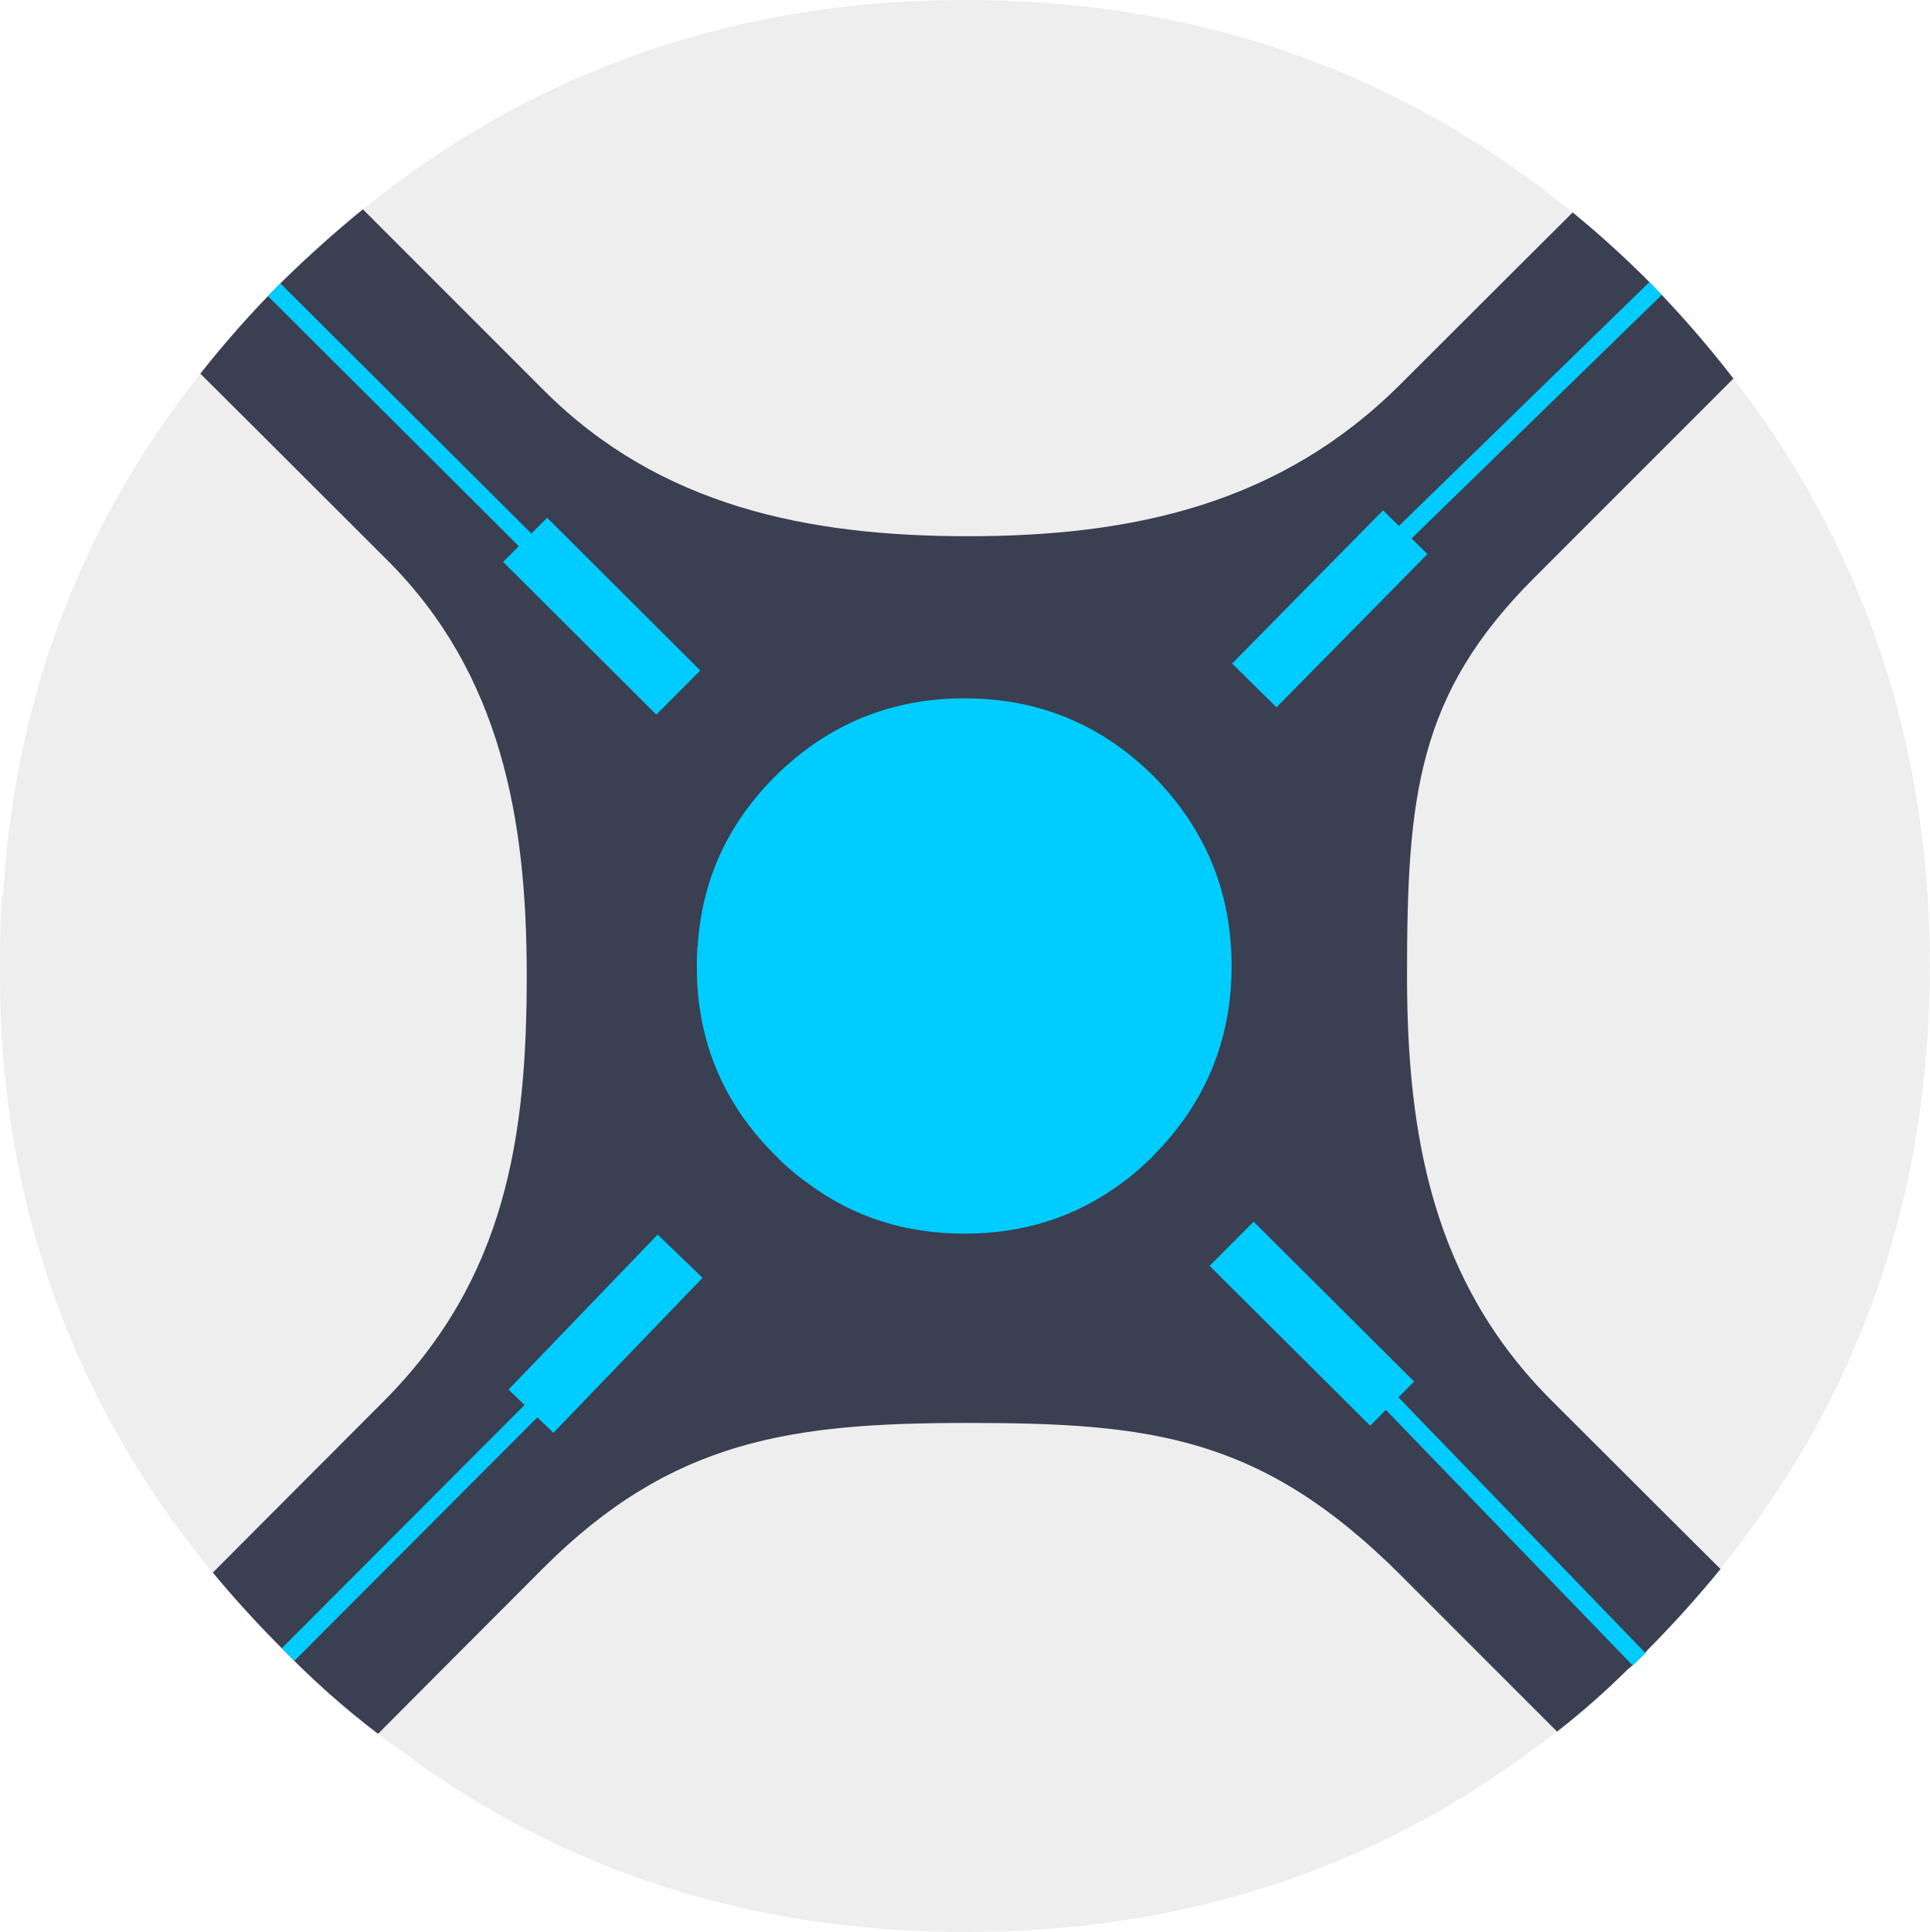
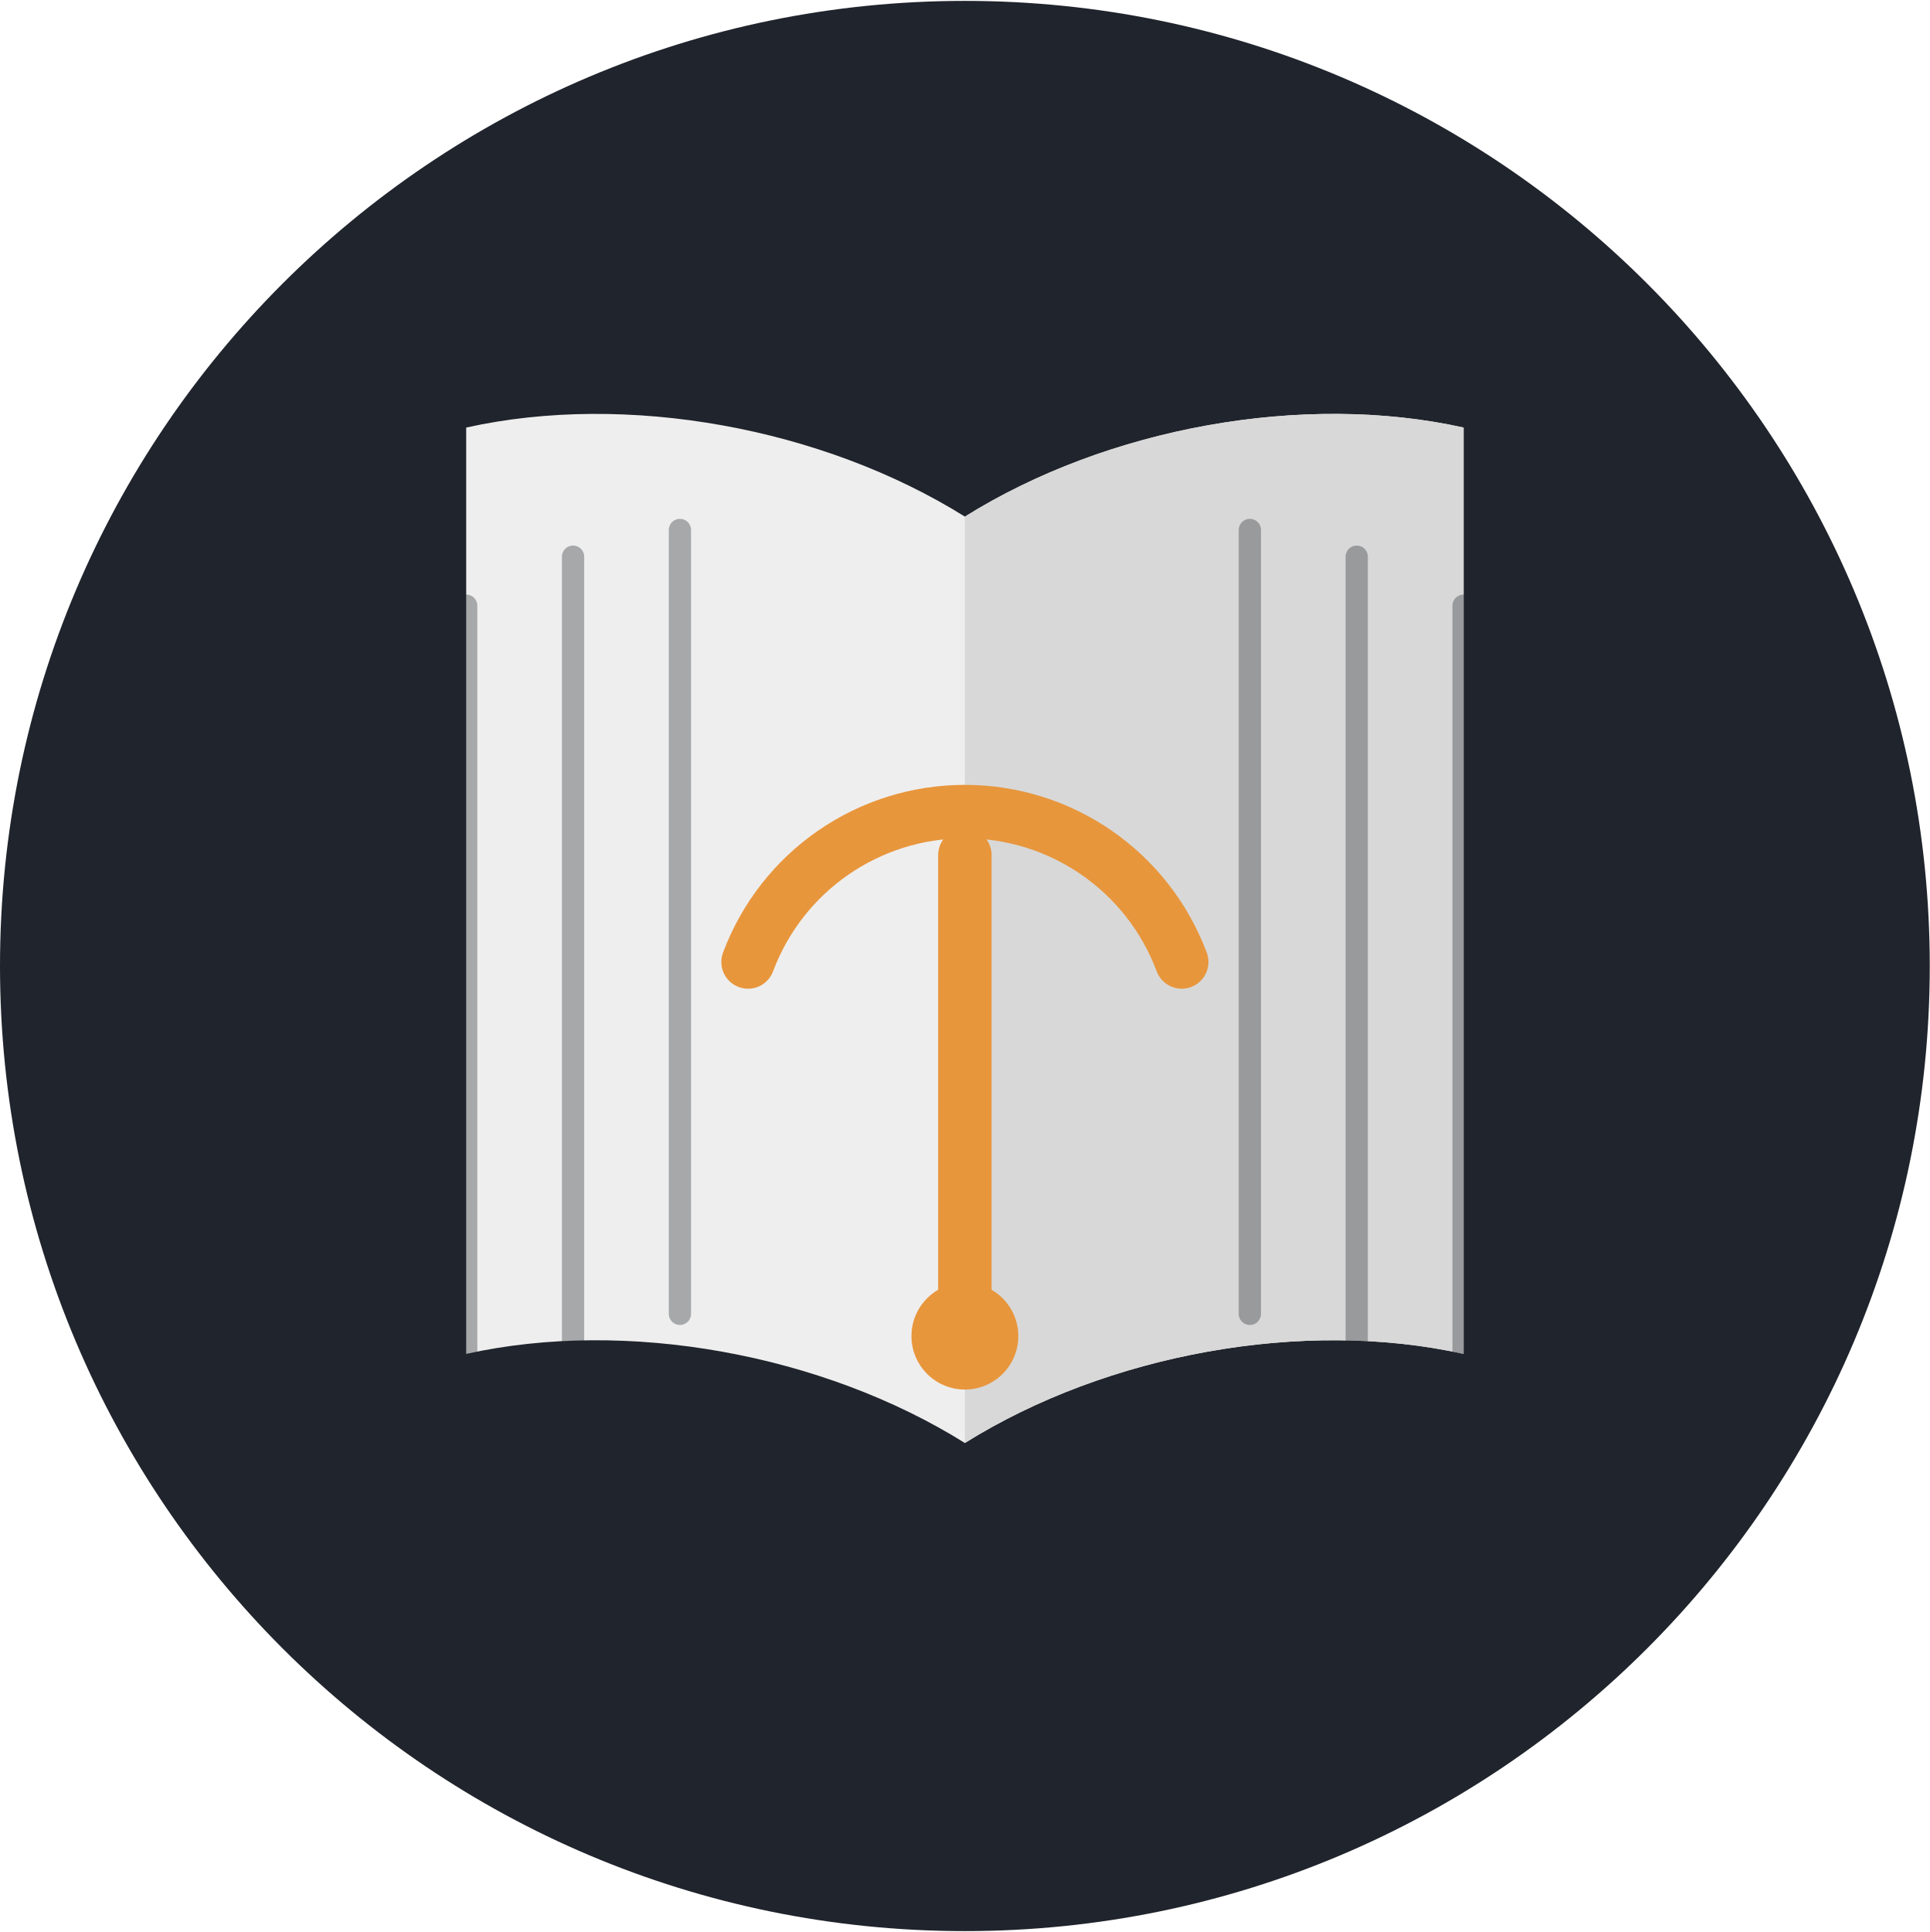
<svg xmlns="http://www.w3.org/2000/svg" height="216.9" viewBox="0 0 216.7 216.9" width="216.7">
-   <path clip-rule="evenodd" d="M216.7 108.45c0 29.833-10.533 55.4-31.6 76.7-.7.833-1.483 1.6-2.35 2.3-3.466 3.4-7.133 6.484-11 9.25-18.267 13.467-39.367 20.2-63.3 20.2-23.967 0-45.033-6.733-63.2-20.2-4.8-3.4-9.3-7.25-13.5-11.55-16.367-16.266-26.417-35.167-30.15-56.7-.733-4.2-1.217-8.467-1.45-12.8-.1-2.4-.15-4.8-.15-7.2 0-2.533.05-4.95.15-7.25 0-.233.066-.467.2-.7 1.567-26.6 12.033-49.583 31.4-68.95C53.05 10.517 78.617 0 108.45 0c29.933 0 55.484 10.517 76.65 31.55 21.067 21.433 31.6 47.067 31.6 76.9z" fill="#EEE" fill-rule="evenodd" />
-   <path clip-rule="evenodd" d="M194.65 42.5l-22.4 22.4C159.152 77.998 158 89.4 158 109.5c0 17.934 2.852 34.352 16.2 47.7 9.746 9.746 19 18.95 19 18.95-2.5 3.067-5.2 6.067-8.1 9-.7.833-1.483 1.6-2.35 2.3-2.533 2.5-5.167 4.817-7.9 6.95l-17.55-17.55c-15.598-15.6-27.996-17.1-48.6-17.1-19.77 0-33.223 1.822-47.7 16.3-8.647 8.647-18.55 18.6-18.55 18.6-3.767-2.867-7.333-6.034-10.7-9.5-2.8-2.8-5.417-5.667-7.85-8.6 0 0 9.798-9.848 19.15-19.2 13.852-13.853 16.1-29.916 16.1-47.85 0-17.5-2.874-33.823-15.6-46.55-8.835-8.836-21.05-21-21.05-21 2.833-3.6 5.917-7.067 9.25-10.4 2.934-2.867 5.934-5.55 9-8.05L61.1 43.85C74.102 56.852 90.767 60.2 108.7 60.2c18.467 0 35.077-3.577 48.6-17.1 8.32-8.32 19.3-19.25 19.3-19.25 2.9 2.367 5.733 4.933 8.5 7.7 3.467 3.533 6.65 7.183 9.55 10.95z" fill="#3A3F51" fill-rule="evenodd" />
-   <g clip-rule="evenodd">
-     <path d="M78.7 114c-.2-1.167-.332-2.35-.4-3.55-.032-.667-.05-1.333-.05-2 0-.7.018-1.367.05-2 0-.067.018-.133.05-.2.435-7.367 3.334-13.733 8.7-19.1 5.9-5.833 12.984-8.75 21.25-8.75 8.3 0 15.384 2.917 21.25 8.75 5.834 5.934 8.75 13.033 8.75 21.3 0 8.267-2.916 15.35-8.75 21.25-.2.233-.416.45-.65.65-.966.933-1.982 1.783-3.05 2.55-5.065 3.733-10.916 5.6-17.55 5.6s-12.466-1.866-17.5-5.6c-1.332-.934-2.582-2-3.75-3.2-4.532-4.5-7.316-9.734-8.35-15.7z" fill="#0CF" fill-rule="evenodd" />
-     <path d="M157.8 59.75l-15 14.65M30.785 32.526L71.65 73.25m84.6 84.25l27.808 28.78m1.855-153.894L157.8 59.75m-125.45 126l27.35-27.4" fill="none" stroke="#0CF" stroke-miterlimit="1" stroke-width="2" />
-     <path d="M157.8 59.75l-16.95 17.2M58.97 60.604l17.2 17.15M59.623 158.43l16.75-17.4m61.928-1.396l18.028 17.945" fill="none" stroke="#0CF" stroke-miterlimit="1" stroke-width="7" />
-   </g>
+   <circle cx="108.35" cy="108.45" r="108.35" fill="#20242c" />
+   <path d="M108.35 58c-16-10-38-14-56-10v104c18-4 40 0 56 10 16-10 38-14 56-10V48c-18-4-40 0-56 10z" fill="#eee" />
+   <path d="M108.35 58v104c16-10 38-14 56-10V48c-18-4-40 0-56 10z" fill="#d8d8d8" />
+   <path d="M52.35 68v88M64.35 62.5v88M76.35 59.5v88" stroke="#20242c" stroke-width="2.5" stroke-linecap="round" opacity="0.35" />
+   <path d="M164.35 68v88M152.35 62.5v88M140.35 59.5v88" stroke="#20242c" stroke-width="2.5" stroke-linecap="round" opacity="0.35" />
+   <circle cx="108.35" cy="150" r="6" fill="#e8963c" />
+   <path d="M108.35 150V96" stroke="#e8963c" stroke-width="6" stroke-linecap="round" />
+   <path d="M84 108a26 26 0 0 1 48.7 0" fill="none" stroke="#e8963c" stroke-width="6" stroke-linecap="round" />
</svg>
